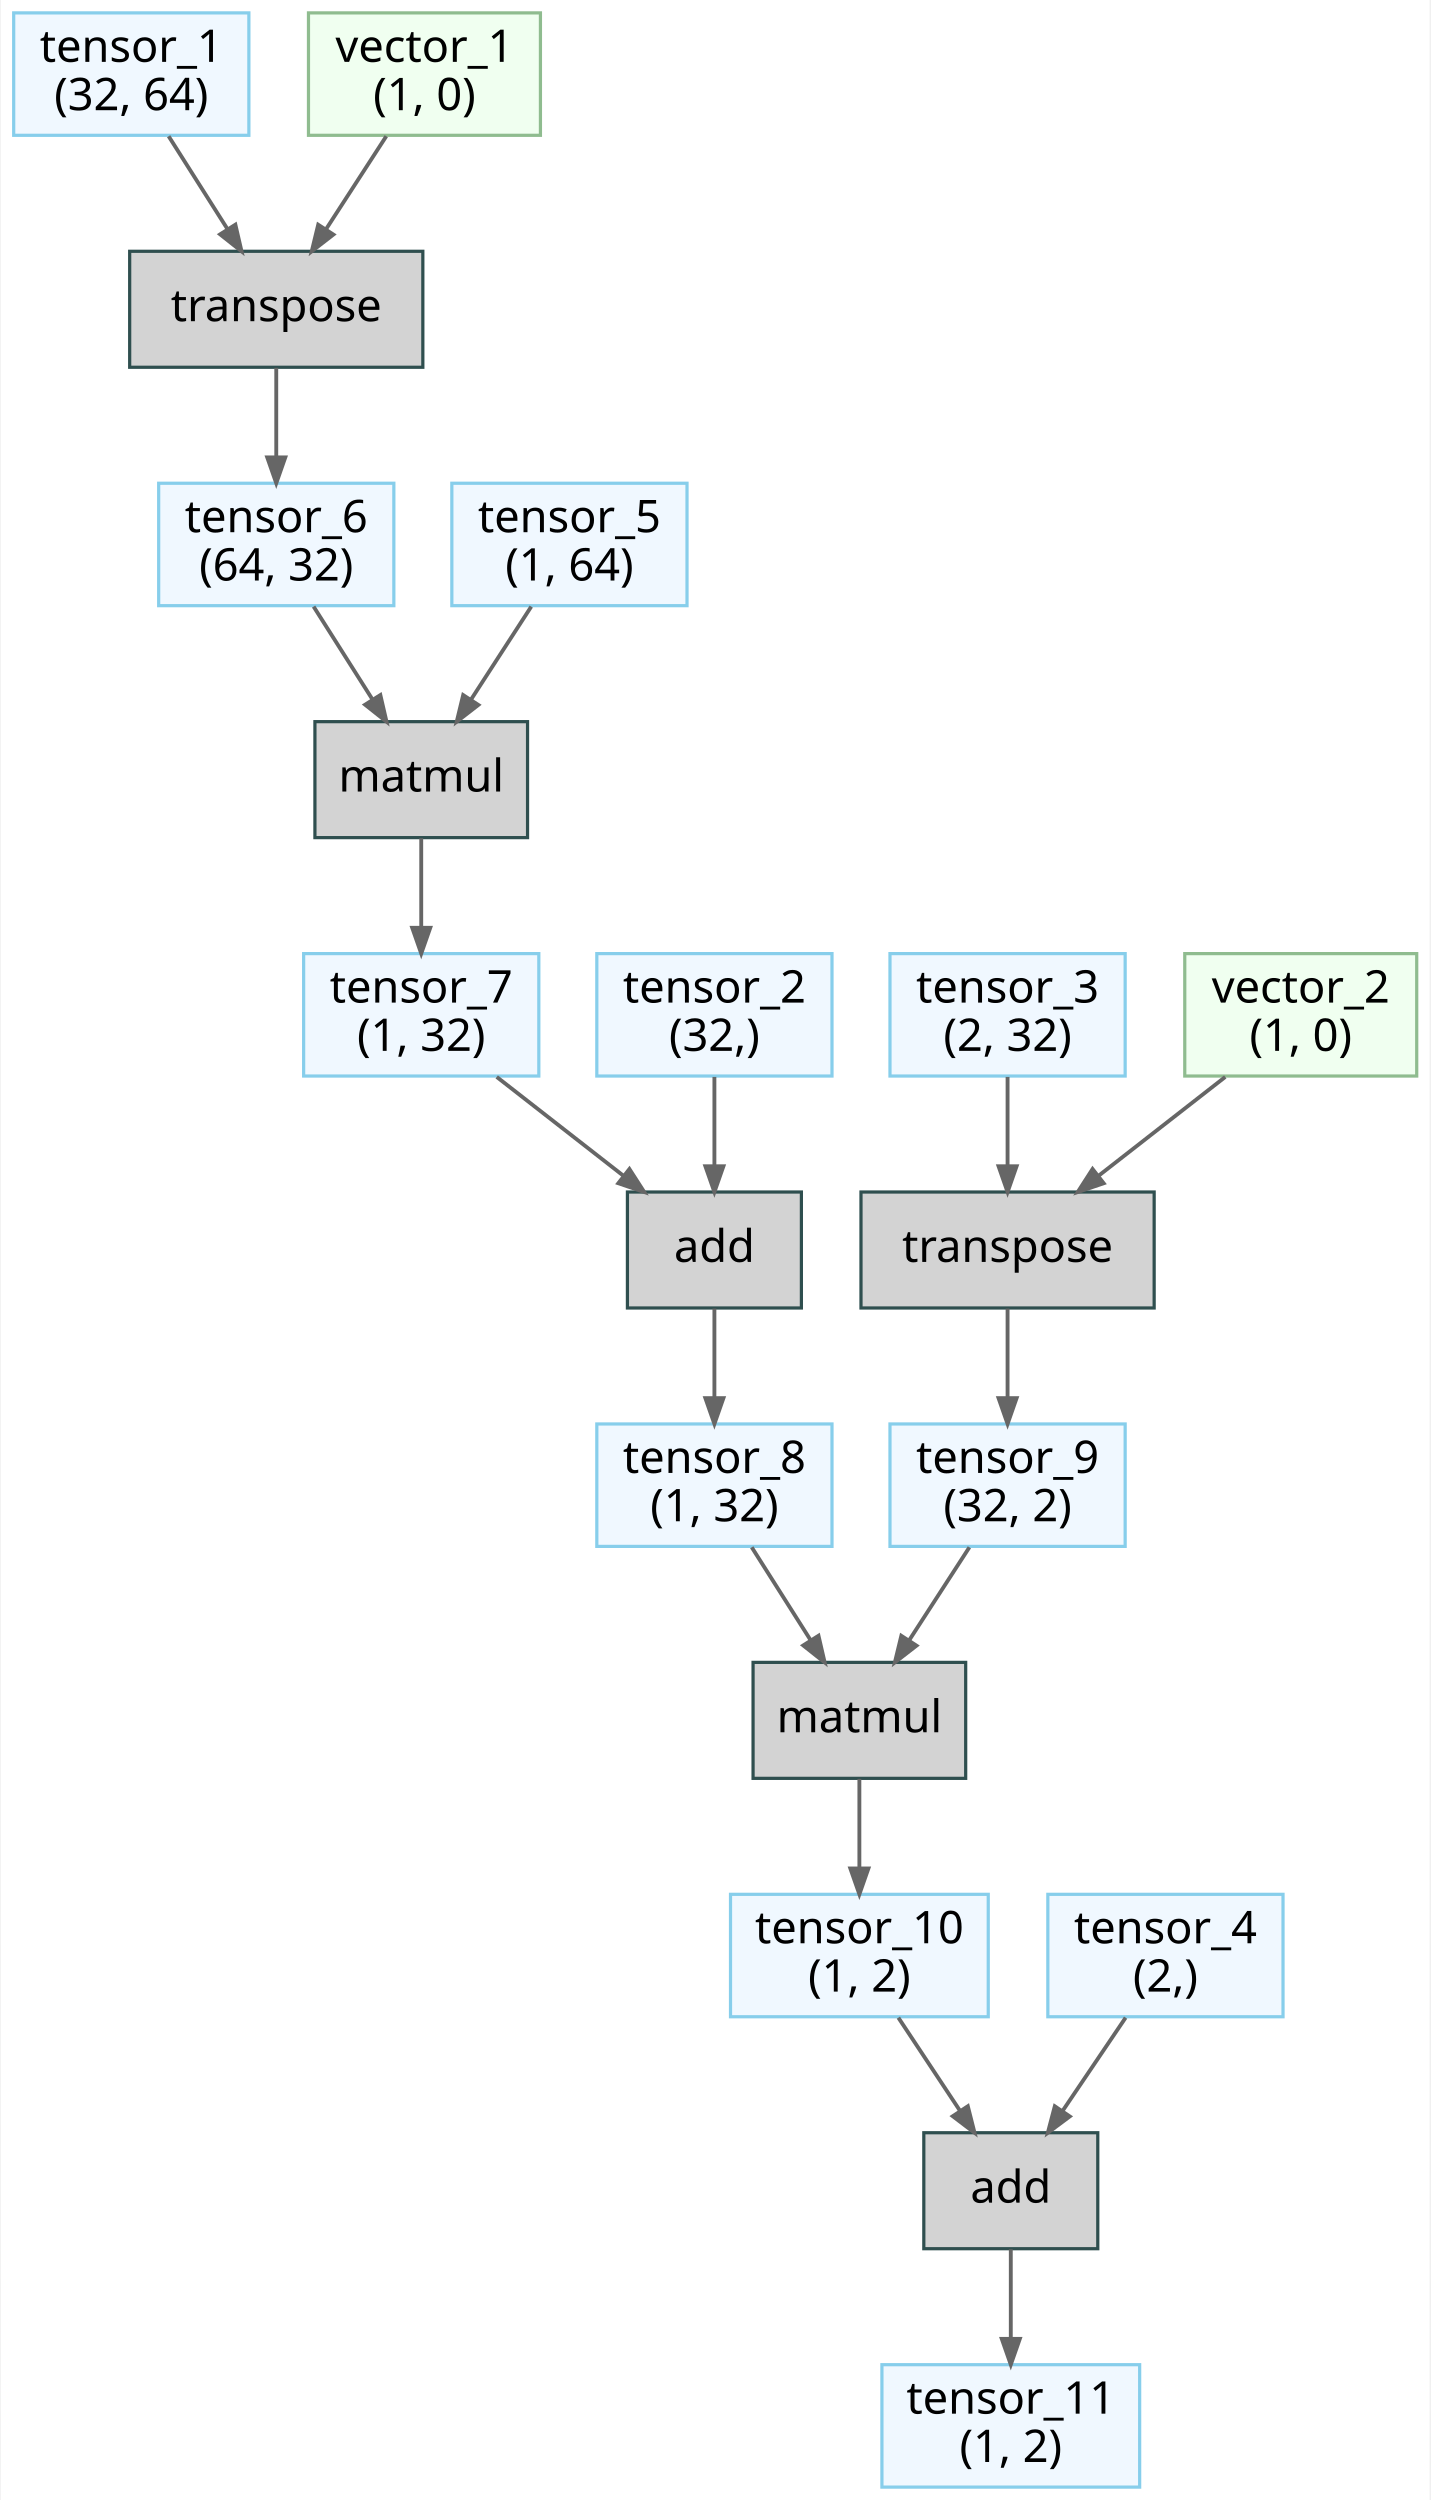
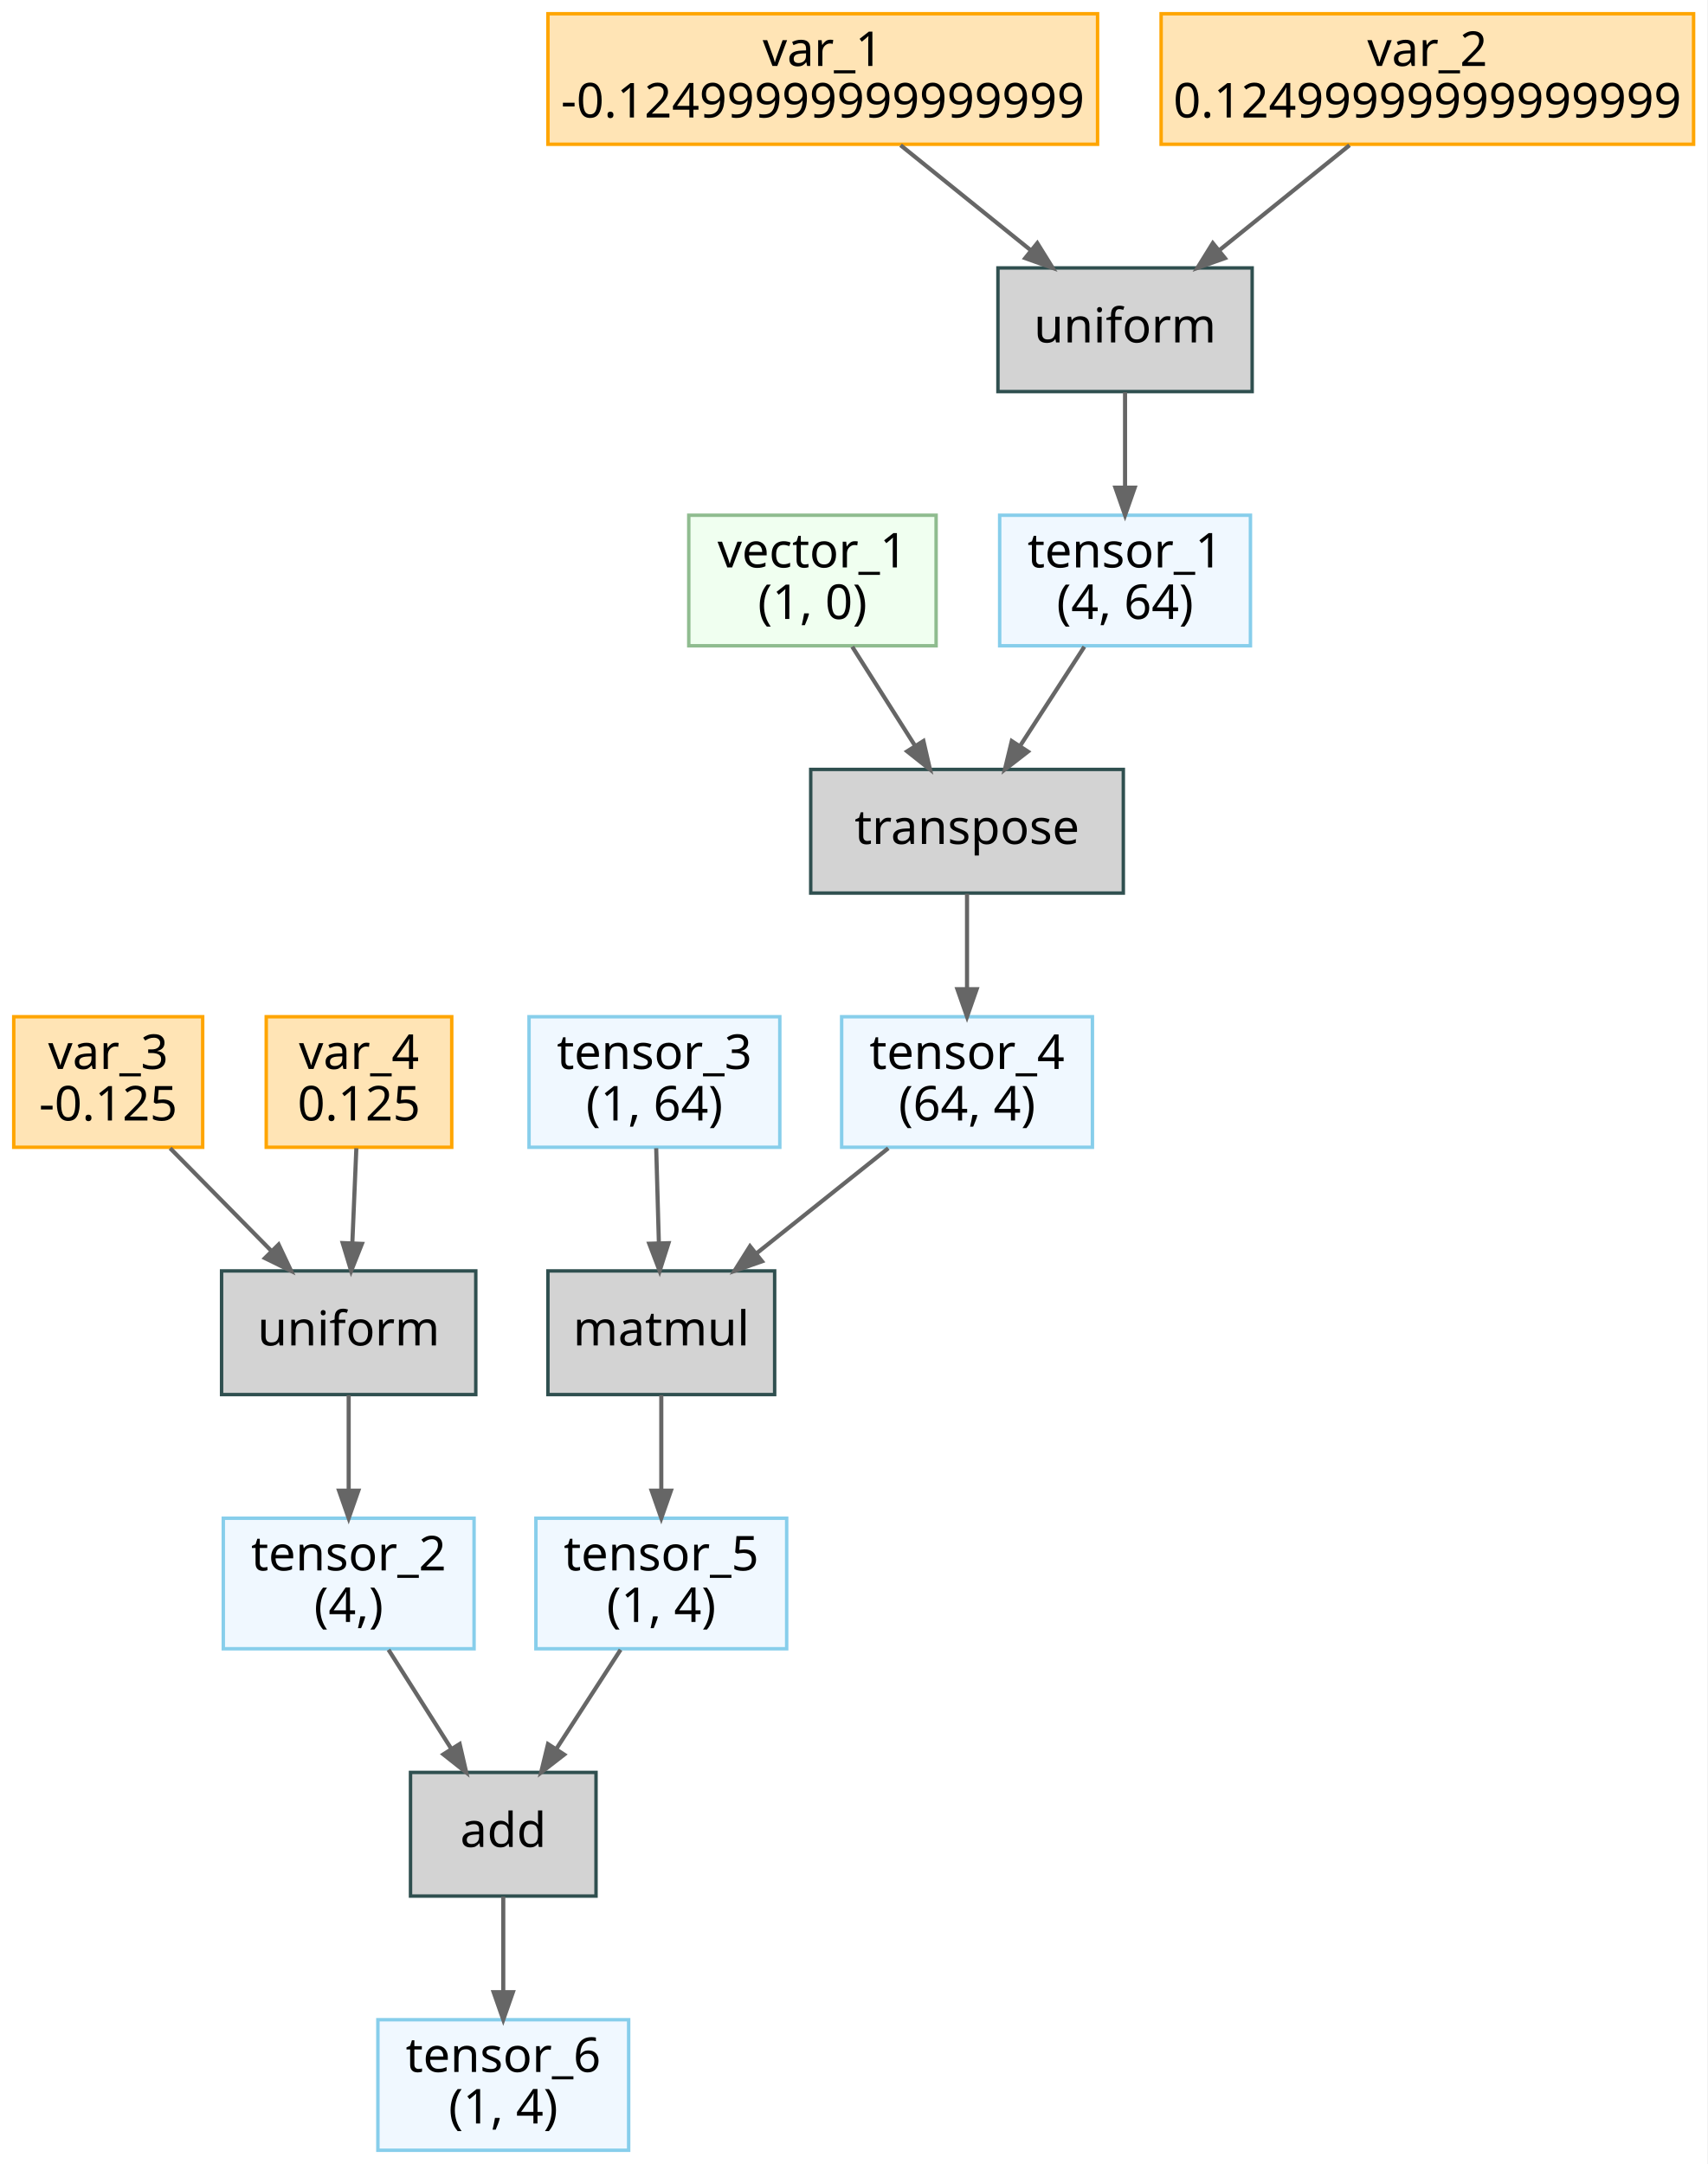
- <svg xmlns="http://www.w3.org/2000/svg" width="444pt" height="776pt" viewBox="0.00 0.00 443.50 776.00">
-   <g id="graph0" class="graph" transform="scale(1 1) rotate(0) translate(4 772)">
-     <polygon fill="white" stroke="transparent" points="-4,4 -4,-772 439.5,-772 439.5,4 -4,4" />
+ <svg xmlns="http://www.w3.org/2000/svg" width="497pt" height="630pt" viewBox="0.00 0.00 497.00 630.00">
+   <g id="graph0" class="graph" transform="scale(1 1) rotate(0) translate(4 626)">
+     <polygon fill="white" stroke="transparent" points="-4,4 -4,-626 493,-626 493,4 -4,4" />
    <g id="node1" class="node">
-       <polygon fill="aliceblue" stroke="skyblue" points="73,-768 0,-768 0,-730 73,-730 73,-768" />
-       <text text-anchor="middle" x="36.5" y="-752.8" font-family="Sans-Serif" font-size="14.00">tensor_1</text>
-       <text text-anchor="middle" x="36.5" y="-737.8" font-family="Sans-Serif" font-size="14.00">(32, 64)</text>
+       <polygon fill="aliceblue" stroke="skyblue" points="360,-476 287,-476 287,-438 360,-438 360,-476" />
+       <text text-anchor="middle" x="323.5" y="-460.8" font-family="Sans-Serif" font-size="14.00">tensor_1</text>
+       <text text-anchor="middle" x="323.5" y="-445.8" font-family="Sans-Serif" font-size="14.00">(4, 64)</text>
+     </g>
+     <g id="node12" class="node">
+       <polygon fill="lightgray" stroke="darkslategray" points="323,-402 232,-402 232,-366 323,-366 323,-402" />
+       <text text-anchor="middle" x="277.5" y="-380.3" font-family="Courier Bold" font-size="14.00">transpose</text>
+     </g>
+     <g id="edge8" class="edge">
+       <path fill="none" stroke="#666666" stroke-width="1.2" d="M311.65,-437.72C305.97,-428.94 299.08,-418.31 292.99,-408.91" />
+       <polygon fill="#666666" stroke="#666666" stroke-width="1.2" points="295.22,-407.19 288.52,-402 290.52,-410.24 295.22,-407.19" />
+     </g>
+     <g id="node2" class="node">
+       <polygon fill="aliceblue" stroke="skyblue" points="134,-184 61,-184 61,-146 134,-146 134,-184" />
+       <text text-anchor="middle" x="97.5" y="-168.8" font-family="Sans-Serif" font-size="14.00">tensor_2</text>
+       <text text-anchor="middle" x="97.5" y="-153.8" font-family="Sans-Serif" font-size="14.00">(4,)</text>
+     </g>
+     <g id="node16" class="node">
+       <polygon fill="lightgray" stroke="darkslategray" points="169.5,-110 115.5,-110 115.5,-74 169.5,-74 169.5,-110" />
+       <text text-anchor="middle" x="142.5" y="-88.3" font-family="Courier Bold" font-size="14.00">add</text>
+     </g>
+     <g id="edge15" class="edge">
+       <path fill="none" stroke="#666666" stroke-width="1.2" d="M109.09,-145.72C114.65,-136.94 121.39,-126.31 127.35,-116.91" />
+       <polygon fill="#666666" stroke="#666666" stroke-width="1.2" points="129.81,-118.26 131.72,-110 125.08,-115.26 129.81,-118.26" />
+     </g>
+     <g id="node3" class="node">
+       <polygon fill="moccasin" stroke="orange" points="315.5,-622 155.5,-622 155.5,-584 315.5,-584 315.5,-622" />
+       <text text-anchor="middle" x="235.5" y="-606.8" font-family="Sans-Serif" font-size="14.00">var_1</text>
+       <text text-anchor="middle" x="235.5" y="-591.8" font-family="Sans-Serif" font-size="14.00">-0.12499999999999999</text>
+     </g>
+     <g id="node5" class="node">
+       <polygon fill="lightgray" stroke="darkslategray" points="360.5,-548 286.5,-548 286.5,-512 360.5,-512 360.5,-548" />
+       <text text-anchor="middle" x="323.5" y="-526.3" font-family="Courier Bold" font-size="14.00">uniform</text>
+     </g>
+     <g id="edge3" class="edge">
+       <path fill="none" stroke="#666666" stroke-width="1.2" d="M258.16,-583.72C269.68,-574.42 283.77,-563.06 295.91,-553.26" />
+       <polygon fill="#666666" stroke="#666666" stroke-width="1.2" points="297.96,-555.21 302.43,-548 294.44,-550.85 297.96,-555.21" />
+     </g>
+     <g id="node4" class="node">
+       <polygon fill="moccasin" stroke="orange" points="489,-622 334,-622 334,-584 489,-584 489,-622" />
+       <text text-anchor="middle" x="411.5" y="-606.8" font-family="Sans-Serif" font-size="14.00">var_2</text>
+       <text text-anchor="middle" x="411.5" y="-591.8" font-family="Sans-Serif" font-size="14.00">0.12499999999999999</text>
+     </g>
+     <g id="edge4" class="edge">
+       <path fill="none" stroke="#666666" stroke-width="1.2" d="M388.84,-583.72C377.32,-574.42 363.23,-563.06 351.09,-553.26" />
+       <polygon fill="#666666" stroke="#666666" stroke-width="1.2" points="352.56,-550.85 344.57,-548 349.04,-555.21 352.56,-550.85" />
+     </g>
+     <g id="edge1" class="edge">
+       <path fill="none" stroke="#666666" stroke-width="1.2" d="M323.5,-511.81C323.5,-503.52 323.5,-493.39 323.5,-484.16" />
+       <polygon fill="#666666" stroke="#666666" stroke-width="1.2" points="326.3,-484.02 323.5,-476.02 320.7,-484.02 326.3,-484.02" />
+     </g>
+     <g id="node6" class="node">
+       <polygon fill="moccasin" stroke="orange" points="55,-330 0,-330 0,-292 55,-292 55,-330" />
+       <text text-anchor="middle" x="27.5" y="-314.8" font-family="Sans-Serif" font-size="14.00">var_3</text>
+       <text text-anchor="middle" x="27.5" y="-299.8" font-family="Sans-Serif" font-size="14.00">-0.125</text>
    </g>
    <g id="node8" class="node">
-       <polygon fill="lightgray" stroke="darkslategray" points="127,-694 36,-694 36,-658 127,-658 127,-694" />
-       <text text-anchor="middle" x="81.5" y="-672.3" font-family="Courier Bold" font-size="14.00">transpose</text>
+       <polygon fill="lightgray" stroke="darkslategray" points="134.5,-256 60.5,-256 60.5,-220 134.5,-220 134.5,-256" />
+       <text text-anchor="middle" x="97.5" y="-234.3" font-family="Courier Bold" font-size="14.00">uniform</text>
+     </g>
+     <g id="edge5" class="edge">
+       <path fill="none" stroke="#666666" stroke-width="1.2" d="M45.53,-291.72C54.52,-282.6 65.48,-271.48 75.01,-261.81" />
+       <polygon fill="#666666" stroke="#666666" stroke-width="1.2" points="77.11,-263.67 80.74,-256 73.13,-259.73 77.11,-263.67" />
+     </g>
+     <g id="node7" class="node">
+       <polygon fill="moccasin" stroke="orange" points="127.5,-330 73.5,-330 73.5,-292 127.5,-292 127.5,-330" />
+       <text text-anchor="middle" x="100.5" y="-314.8" font-family="Sans-Serif" font-size="14.00">var_4</text>
+       <text text-anchor="middle" x="100.5" y="-299.8" font-family="Sans-Serif" font-size="14.00">0.125</text>
+     </g>
+     <g id="edge6" class="edge">
+       <path fill="none" stroke="#666666" stroke-width="1.2" d="M99.73,-291.72C99.37,-283.29 98.94,-273.15 98.56,-264.02" />
+       <polygon fill="#666666" stroke="#666666" stroke-width="1.2" points="101.35,-263.88 98.22,-256 95.76,-264.11 101.35,-263.88" />
    </g>
    <g id="edge2" class="edge">
-       <path fill="none" stroke="#666666" stroke-width="1.2" d="M48.09,-729.72C53.65,-720.94 60.39,-710.31 66.35,-700.91" />
-       <polygon fill="#666666" stroke="#666666" stroke-width="1.2" points="68.81,-702.26 70.72,-694 64.08,-699.26 68.81,-702.26" />
+       <path fill="none" stroke="#666666" stroke-width="1.2" d="M97.5,-219.81C97.5,-211.52 97.5,-201.39 97.5,-192.16" />
+       <polygon fill="#666666" stroke="#666666" stroke-width="1.2" points="100.3,-192.02 97.5,-184.02 94.7,-192.02 100.3,-192.02" />
    </g>
-     <g id="node2" class="node">
-       <polygon fill="aliceblue" stroke="skyblue" points="254,-476 181,-476 181,-438 254,-438 254,-476" />
-       <text text-anchor="middle" x="217.5" y="-460.8" font-family="Sans-Serif" font-size="14.00">tensor_2</text>
-       <text text-anchor="middle" x="217.5" y="-445.8" font-family="Sans-Serif" font-size="14.00">(32,)</text>
+     <g id="node9" class="node">
+       <polygon fill="aliceblue" stroke="skyblue" points="223,-330 150,-330 150,-292 223,-292 223,-330" />
+       <text text-anchor="middle" x="186.5" y="-314.8" font-family="Sans-Serif" font-size="14.00">tensor_3</text>
+       <text text-anchor="middle" x="186.5" y="-299.8" font-family="Sans-Serif" font-size="14.00">(1, 64)</text>
    </g>
-     <g id="node12" class="node">
-       <polygon fill="lightgray" stroke="darkslategray" points="244.5,-402 190.5,-402 190.5,-366 244.5,-366 244.5,-402" />
-       <text text-anchor="middle" x="217.5" y="-380.3" font-family="Courier Bold" font-size="14.00">add</text>
+     <g id="node14" class="node">
+       <polygon fill="lightgray" stroke="darkslategray" points="221.5,-256 155.5,-256 155.5,-220 221.5,-220 221.5,-256" />
+       <text text-anchor="middle" x="188.5" y="-234.3" font-family="Courier Bold" font-size="14.00">matmul</text>
+     </g>
+     <g id="edge11" class="edge">
+       <path fill="none" stroke="#666666" stroke-width="1.2" d="M187.02,-291.72C187.25,-283.29 187.54,-273.15 187.8,-264.02" />
+       <polygon fill="#666666" stroke="#666666" stroke-width="1.2" points="190.59,-264.08 188.02,-256 185,-263.92 190.59,-264.08" />
+     </g>
+     <g id="node10" class="node">
+       <polygon fill="aliceblue" stroke="skyblue" points="314,-330 241,-330 241,-292 314,-292 314,-330" />
+       <text text-anchor="middle" x="277.5" y="-314.8" font-family="Sans-Serif" font-size="14.00">tensor_4</text>
+       <text text-anchor="middle" x="277.5" y="-299.8" font-family="Sans-Serif" font-size="14.00">(64, 4)</text>
+     </g>
+     <g id="edge12" class="edge">
+       <path fill="none" stroke="#666666" stroke-width="1.2" d="M254.58,-291.72C242.93,-282.42 228.69,-271.06 216.41,-261.26" />
+       <polygon fill="#666666" stroke="#666666" stroke-width="1.2" points="217.81,-258.8 209.81,-256 214.32,-263.18 217.81,-258.8" />
+     </g>
+     <g id="node11" class="node">
+       <polygon fill="honeydew" stroke="darkseagreen" points="268.5,-476 196.5,-476 196.5,-438 268.5,-438 268.5,-476" />
+       <text text-anchor="middle" x="232.5" y="-460.8" font-family="Sans-Serif" font-size="14.00">vector_1</text>
+       <text text-anchor="middle" x="232.5" y="-445.8" font-family="Sans-Serif" font-size="14.00">(1, 0)</text>
    </g>
    <g id="edge9" class="edge">
-       <path fill="none" stroke="#666666" stroke-width="1.2" d="M217.5,-437.72C217.5,-429.29 217.5,-419.15 217.5,-410.02" />
-       <polygon fill="#666666" stroke="#666666" stroke-width="1.2" points="220.3,-410 217.5,-402 214.7,-410 220.3,-410" />
+       <path fill="none" stroke="#666666" stroke-width="1.2" d="M244.09,-437.72C249.65,-428.94 256.39,-418.31 262.35,-408.91" />
+       <polygon fill="#666666" stroke="#666666" stroke-width="1.2" points="264.81,-410.26 266.72,-402 260.08,-407.26 264.81,-410.26" />
    </g>
-     <g id="node3" class="node">
-       <polygon fill="aliceblue" stroke="skyblue" points="345,-476 272,-476 272,-438 345,-438 345,-476" />
-       <text text-anchor="middle" x="308.5" y="-460.8" font-family="Sans-Serif" font-size="14.00">tensor_3</text>
-       <text text-anchor="middle" x="308.5" y="-445.8" font-family="Sans-Serif" font-size="14.00">(2, 32)</text>
+     <g id="edge7" class="edge">
+       <path fill="none" stroke="#666666" stroke-width="1.2" d="M277.5,-365.81C277.5,-357.52 277.5,-347.39 277.5,-338.16" />
+       <polygon fill="#666666" stroke="#666666" stroke-width="1.2" points="280.3,-338.02 277.5,-330.02 274.7,-338.02 280.3,-338.02" />
+     </g>
+     <g id="node13" class="node">
+       <polygon fill="aliceblue" stroke="skyblue" points="225,-184 152,-184 152,-146 225,-146 225,-184" />
+       <text text-anchor="middle" x="188.5" y="-168.8" font-family="Sans-Serif" font-size="14.00">tensor_5</text>
+       <text text-anchor="middle" x="188.5" y="-153.8" font-family="Sans-Serif" font-size="14.00">(1, 4)</text>
+     </g>
+     <g id="edge14" class="edge">
+       <path fill="none" stroke="#666666" stroke-width="1.2" d="M176.65,-145.72C170.97,-136.94 164.08,-126.31 157.99,-116.91" />
+       <polygon fill="#666666" stroke="#666666" stroke-width="1.2" points="160.22,-115.19 153.52,-110 155.52,-118.24 160.22,-115.19" />
+     </g>
+     <g id="edge10" class="edge">
+       <path fill="none" stroke="#666666" stroke-width="1.2" d="M188.5,-219.81C188.5,-211.52 188.5,-201.39 188.5,-192.16" />
+       <polygon fill="#666666" stroke="#666666" stroke-width="1.2" points="191.3,-192.02 188.5,-184.02 185.7,-192.02 191.3,-192.02" />
    </g>
    <g id="node15" class="node">
-       <polygon fill="lightgray" stroke="darkslategray" points="354,-402 263,-402 263,-366 354,-366 354,-402" />
-       <text text-anchor="middle" x="308.5" y="-380.3" font-family="Courier Bold" font-size="14.00">transpose</text>
-     </g>
-     <g id="edge11" class="edge">
-       <path fill="none" stroke="#666666" stroke-width="1.2" d="M308.5,-437.72C308.5,-429.29 308.5,-419.15 308.5,-410.02" />
-       <polygon fill="#666666" stroke="#666666" stroke-width="1.2" points="311.3,-410 308.5,-402 305.7,-410 311.3,-410" />
-     </g>
-     <g id="node4" class="node">
-       <polygon fill="aliceblue" stroke="skyblue" points="394,-184 321,-184 321,-146 394,-146 394,-184" />
-       <text text-anchor="middle" x="357.5" y="-168.8" font-family="Sans-Serif" font-size="14.00">tensor_4</text>
-       <text text-anchor="middle" x="357.5" y="-153.8" font-family="Sans-Serif" font-size="14.00">(2,)</text>
-     </g>
-     <g id="node19" class="node">
-       <polygon fill="lightgray" stroke="darkslategray" points="336.5,-110 282.5,-110 282.5,-74 336.5,-74 336.5,-110" />
-       <text text-anchor="middle" x="309.5" y="-88.3" font-family="Courier Bold" font-size="14.00">add</text>
-     </g>
-     <g id="edge18" class="edge">
-       <path fill="none" stroke="#666666" stroke-width="1.2" d="M345.14,-145.72C339.15,-136.85 331.88,-126.11 325.48,-116.63" />
-       <polygon fill="#666666" stroke="#666666" stroke-width="1.2" points="327.8,-115.06 321,-110 323.16,-118.2 327.8,-115.06" />
-     </g>
-     <g id="node5" class="node">
-       <polygon fill="aliceblue" stroke="skyblue" points="209,-622 136,-622 136,-584 209,-584 209,-622" />
-       <text text-anchor="middle" x="172.5" y="-606.8" font-family="Sans-Serif" font-size="14.00">tensor_5</text>
-       <text text-anchor="middle" x="172.5" y="-591.8" font-family="Sans-Serif" font-size="14.00">(1, 64)</text>
-     </g>
-     <g id="node10" class="node">
-       <polygon fill="lightgray" stroke="darkslategray" points="159.5,-548 93.5,-548 93.5,-512 159.5,-512 159.5,-548" />
-       <text text-anchor="middle" x="126.5" y="-526.3" font-family="Courier Bold" font-size="14.00">matmul</text>
-     </g>
-     <g id="edge5" class="edge">
-       <path fill="none" stroke="#666666" stroke-width="1.2" d="M160.65,-583.72C154.97,-574.94 148.08,-564.31 141.99,-554.91" />
-       <polygon fill="#666666" stroke="#666666" stroke-width="1.2" points="144.22,-553.19 137.52,-548 139.52,-556.24 144.22,-553.19" />
-     </g>
-     <g id="node6" class="node">
-       <polygon fill="aliceblue" stroke="skyblue" points="118,-622 45,-622 45,-584 118,-584 118,-622" />
-       <text text-anchor="middle" x="81.5" y="-606.8" font-family="Sans-Serif" font-size="14.00">tensor_6</text>
-       <text text-anchor="middle" x="81.5" y="-591.8" font-family="Sans-Serif" font-size="14.00">(64, 32)</text>
-     </g>
-     <g id="edge6" class="edge">
-       <path fill="none" stroke="#666666" stroke-width="1.2" d="M93.09,-583.72C98.65,-574.94 105.39,-564.31 111.35,-554.91" />
-       <polygon fill="#666666" stroke="#666666" stroke-width="1.2" points="113.81,-556.26 115.72,-548 109.08,-553.26 113.81,-556.26" />
-     </g>
-     <g id="node7" class="node">
-       <polygon fill="honeydew" stroke="darkseagreen" points="163.5,-768 91.5,-768 91.5,-730 163.5,-730 163.5,-768" />
-       <text text-anchor="middle" x="127.5" y="-752.8" font-family="Sans-Serif" font-size="14.00">vector_1</text>
-       <text text-anchor="middle" x="127.5" y="-737.8" font-family="Sans-Serif" font-size="14.00">(1, 0)</text>
-     </g>
-     <g id="edge3" class="edge">
-       <path fill="none" stroke="#666666" stroke-width="1.2" d="M115.65,-729.72C109.97,-720.94 103.08,-710.31 96.99,-700.91" />
-       <polygon fill="#666666" stroke="#666666" stroke-width="1.2" points="99.22,-699.19 92.52,-694 94.52,-702.24 99.22,-699.19" />
-     </g>
-     <g id="edge1" class="edge">
-       <path fill="none" stroke="#666666" stroke-width="1.2" d="M81.5,-657.81C81.5,-649.52 81.5,-639.39 81.5,-630.16" />
-       <polygon fill="#666666" stroke="#666666" stroke-width="1.2" points="84.3,-630.02 81.5,-622.02 78.7,-630.02 84.3,-630.02" />
-     </g>
-     <g id="node9" class="node">
-       <polygon fill="aliceblue" stroke="skyblue" points="163,-476 90,-476 90,-438 163,-438 163,-476" />
-       <text text-anchor="middle" x="126.5" y="-460.8" font-family="Sans-Serif" font-size="14.00">tensor_7</text>
-       <text text-anchor="middle" x="126.5" y="-445.8" font-family="Sans-Serif" font-size="14.00">(1, 32)</text>
-     </g>
-     <g id="edge8" class="edge">
-       <path fill="none" stroke="#666666" stroke-width="1.2" d="M149.93,-437.72C161.95,-428.34 176.68,-416.85 189.32,-406.99" />
-       <polygon fill="#666666" stroke="#666666" stroke-width="1.2" points="191.12,-409.13 195.71,-402 187.68,-404.72 191.12,-409.13" />
-     </g>
-     <g id="edge4" class="edge">
-       <path fill="none" stroke="#666666" stroke-width="1.2" d="M126.5,-511.81C126.5,-503.52 126.5,-493.39 126.5,-484.16" />
-       <polygon fill="#666666" stroke="#666666" stroke-width="1.2" points="129.3,-484.02 126.5,-476.02 123.7,-484.02 129.3,-484.02" />
-     </g>
-     <g id="node11" class="node">
-       <polygon fill="aliceblue" stroke="skyblue" points="254,-330 181,-330 181,-292 254,-292 254,-330" />
-       <text text-anchor="middle" x="217.5" y="-314.8" font-family="Sans-Serif" font-size="14.00">tensor_8</text>
-       <text text-anchor="middle" x="217.5" y="-299.8" font-family="Sans-Serif" font-size="14.00">(1, 32)</text>
-     </g>
-     <g id="node17" class="node">
-       <polygon fill="lightgray" stroke="darkslategray" points="295.5,-256 229.5,-256 229.5,-220 295.5,-220 295.5,-256" />
-       <text text-anchor="middle" x="262.5" y="-234.3" font-family="Courier Bold" font-size="14.00">matmul</text>
-     </g>
-     <g id="edge14" class="edge">
-       <path fill="none" stroke="#666666" stroke-width="1.2" d="M229.09,-291.72C234.65,-282.94 241.39,-272.31 247.35,-262.91" />
-       <polygon fill="#666666" stroke="#666666" stroke-width="1.2" points="249.81,-264.26 251.72,-256 245.08,-261.26 249.81,-264.26" />
-     </g>
-     <g id="edge7" class="edge">
-       <path fill="none" stroke="#666666" stroke-width="1.2" d="M217.5,-365.81C217.5,-357.52 217.5,-347.39 217.5,-338.16" />
-       <polygon fill="#666666" stroke="#666666" stroke-width="1.2" points="220.3,-338.02 217.5,-330.02 214.7,-338.02 220.3,-338.02" />
-     </g>
-     <g id="node13" class="node">
-       <polygon fill="aliceblue" stroke="skyblue" points="345,-330 272,-330 272,-292 345,-292 345,-330" />
-       <text text-anchor="middle" x="308.5" y="-314.8" font-family="Sans-Serif" font-size="14.00">tensor_9</text>
-       <text text-anchor="middle" x="308.5" y="-299.8" font-family="Sans-Serif" font-size="14.00">(32, 2)</text>
-     </g>
-     <g id="edge15" class="edge">
-       <path fill="none" stroke="#666666" stroke-width="1.2" d="M296.65,-291.72C290.97,-282.94 284.08,-272.31 277.99,-262.91" />
-       <polygon fill="#666666" stroke="#666666" stroke-width="1.2" points="280.22,-261.19 273.52,-256 275.52,-264.24 280.22,-261.19" />
-     </g>
-     <g id="node14" class="node">
-       <polygon fill="honeydew" stroke="darkseagreen" points="435.5,-476 363.5,-476 363.5,-438 435.5,-438 435.5,-476" />
-       <text text-anchor="middle" x="399.5" y="-460.8" font-family="Sans-Serif" font-size="14.00">vector_2</text>
-       <text text-anchor="middle" x="399.5" y="-445.8" font-family="Sans-Serif" font-size="14.00">(1, 0)</text>
-     </g>
-     <g id="edge12" class="edge">
-       <path fill="none" stroke="#666666" stroke-width="1.2" d="M376.07,-437.72C364.05,-428.34 349.32,-416.85 336.68,-406.99" />
-       <polygon fill="#666666" stroke="#666666" stroke-width="1.2" points="338.32,-404.72 330.29,-402 334.88,-409.13 338.32,-404.72" />
-     </g>
-     <g id="edge10" class="edge">
-       <path fill="none" stroke="#666666" stroke-width="1.2" d="M308.5,-365.81C308.5,-357.52 308.5,-347.39 308.5,-338.16" />
-       <polygon fill="#666666" stroke="#666666" stroke-width="1.2" points="311.3,-338.02 308.5,-330.02 305.7,-338.02 311.3,-338.02" />
-     </g>
-     <g id="node16" class="node">
-       <polygon fill="aliceblue" stroke="skyblue" points="302.5,-184 222.5,-184 222.5,-146 302.5,-146 302.5,-184" />
-       <text text-anchor="middle" x="262.5" y="-168.8" font-family="Sans-Serif" font-size="14.00">tensor_10</text>
-       <text text-anchor="middle" x="262.5" y="-153.8" font-family="Sans-Serif" font-size="14.00">(1, 2)</text>
-     </g>
-     <g id="edge17" class="edge">
-       <path fill="none" stroke="#666666" stroke-width="1.2" d="M274.6,-145.72C280.41,-136.94 287.45,-126.31 293.67,-116.91" />
-       <polygon fill="#666666" stroke="#666666" stroke-width="1.2" points="296.16,-118.22 298.24,-110 291.49,-115.13 296.16,-118.22" />
+       <polygon fill="aliceblue" stroke="skyblue" points="179,-38 106,-38 106,0 179,0 179,-38" />
+       <text text-anchor="middle" x="142.5" y="-22.8" font-family="Sans-Serif" font-size="14.00">tensor_6</text>
+       <text text-anchor="middle" x="142.5" y="-7.8" font-family="Sans-Serif" font-size="14.00">(1, 4)</text>
    </g>
    <g id="edge13" class="edge">
-       <path fill="none" stroke="#666666" stroke-width="1.2" d="M262.5,-219.81C262.5,-211.52 262.5,-201.39 262.5,-192.16" />
-       <polygon fill="#666666" stroke="#666666" stroke-width="1.2" points="265.3,-192.02 262.5,-184.02 259.7,-192.02 265.3,-192.02" />
-     </g>
-     <g id="node18" class="node">
-       <polygon fill="aliceblue" stroke="skyblue" points="349.5,-38 269.5,-38 269.5,0 349.5,0 349.5,-38" />
-       <text text-anchor="middle" x="309.5" y="-22.8" font-family="Sans-Serif" font-size="14.00">tensor_11</text>
-       <text text-anchor="middle" x="309.5" y="-7.8" font-family="Sans-Serif" font-size="14.00">(1, 2)</text>
-     </g>
-     <g id="edge16" class="edge">
-       <path fill="none" stroke="#666666" stroke-width="1.2" d="M309.5,-73.81C309.5,-65.52 309.5,-55.39 309.5,-46.16" />
-       <polygon fill="#666666" stroke="#666666" stroke-width="1.2" points="312.3,-46.02 309.5,-38.02 306.7,-46.02 312.3,-46.02" />
+       <path fill="none" stroke="#666666" stroke-width="1.2" d="M142.5,-73.81C142.5,-65.52 142.5,-55.39 142.5,-46.16" />
+       <polygon fill="#666666" stroke="#666666" stroke-width="1.2" points="145.3,-46.02 142.5,-38.02 139.7,-46.02 145.3,-46.02" />
    </g>
  </g>
</svg>
